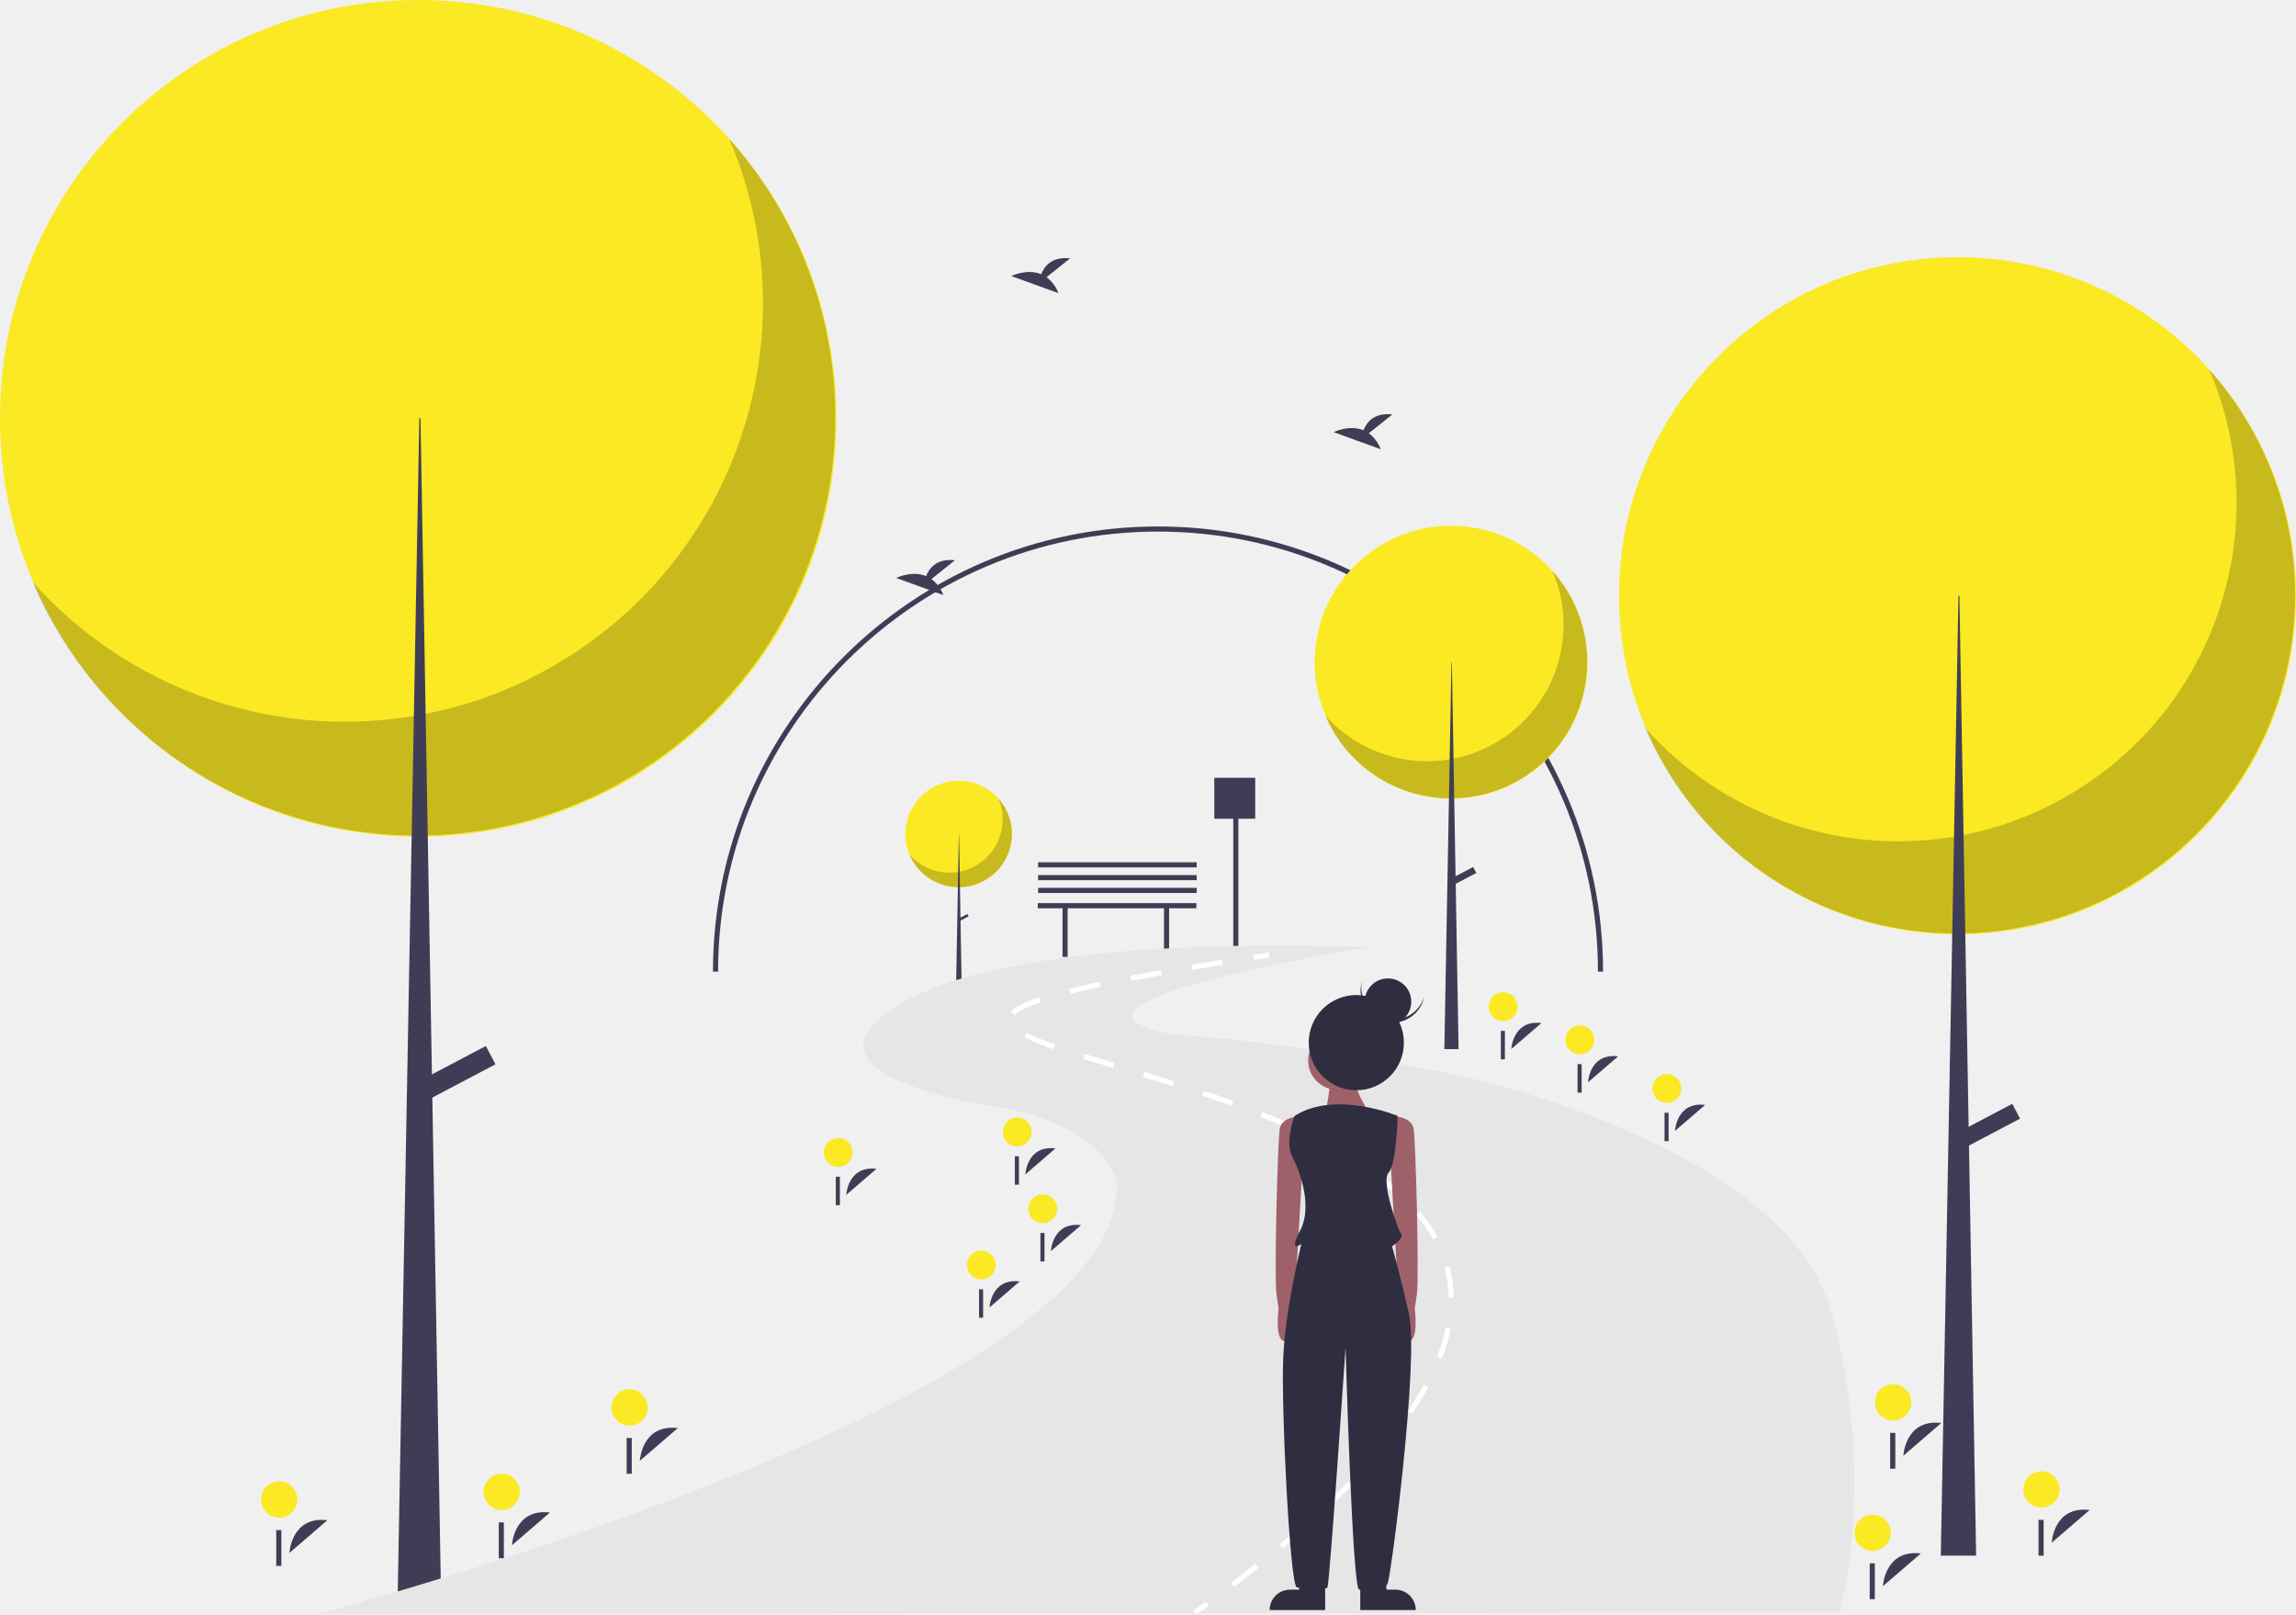
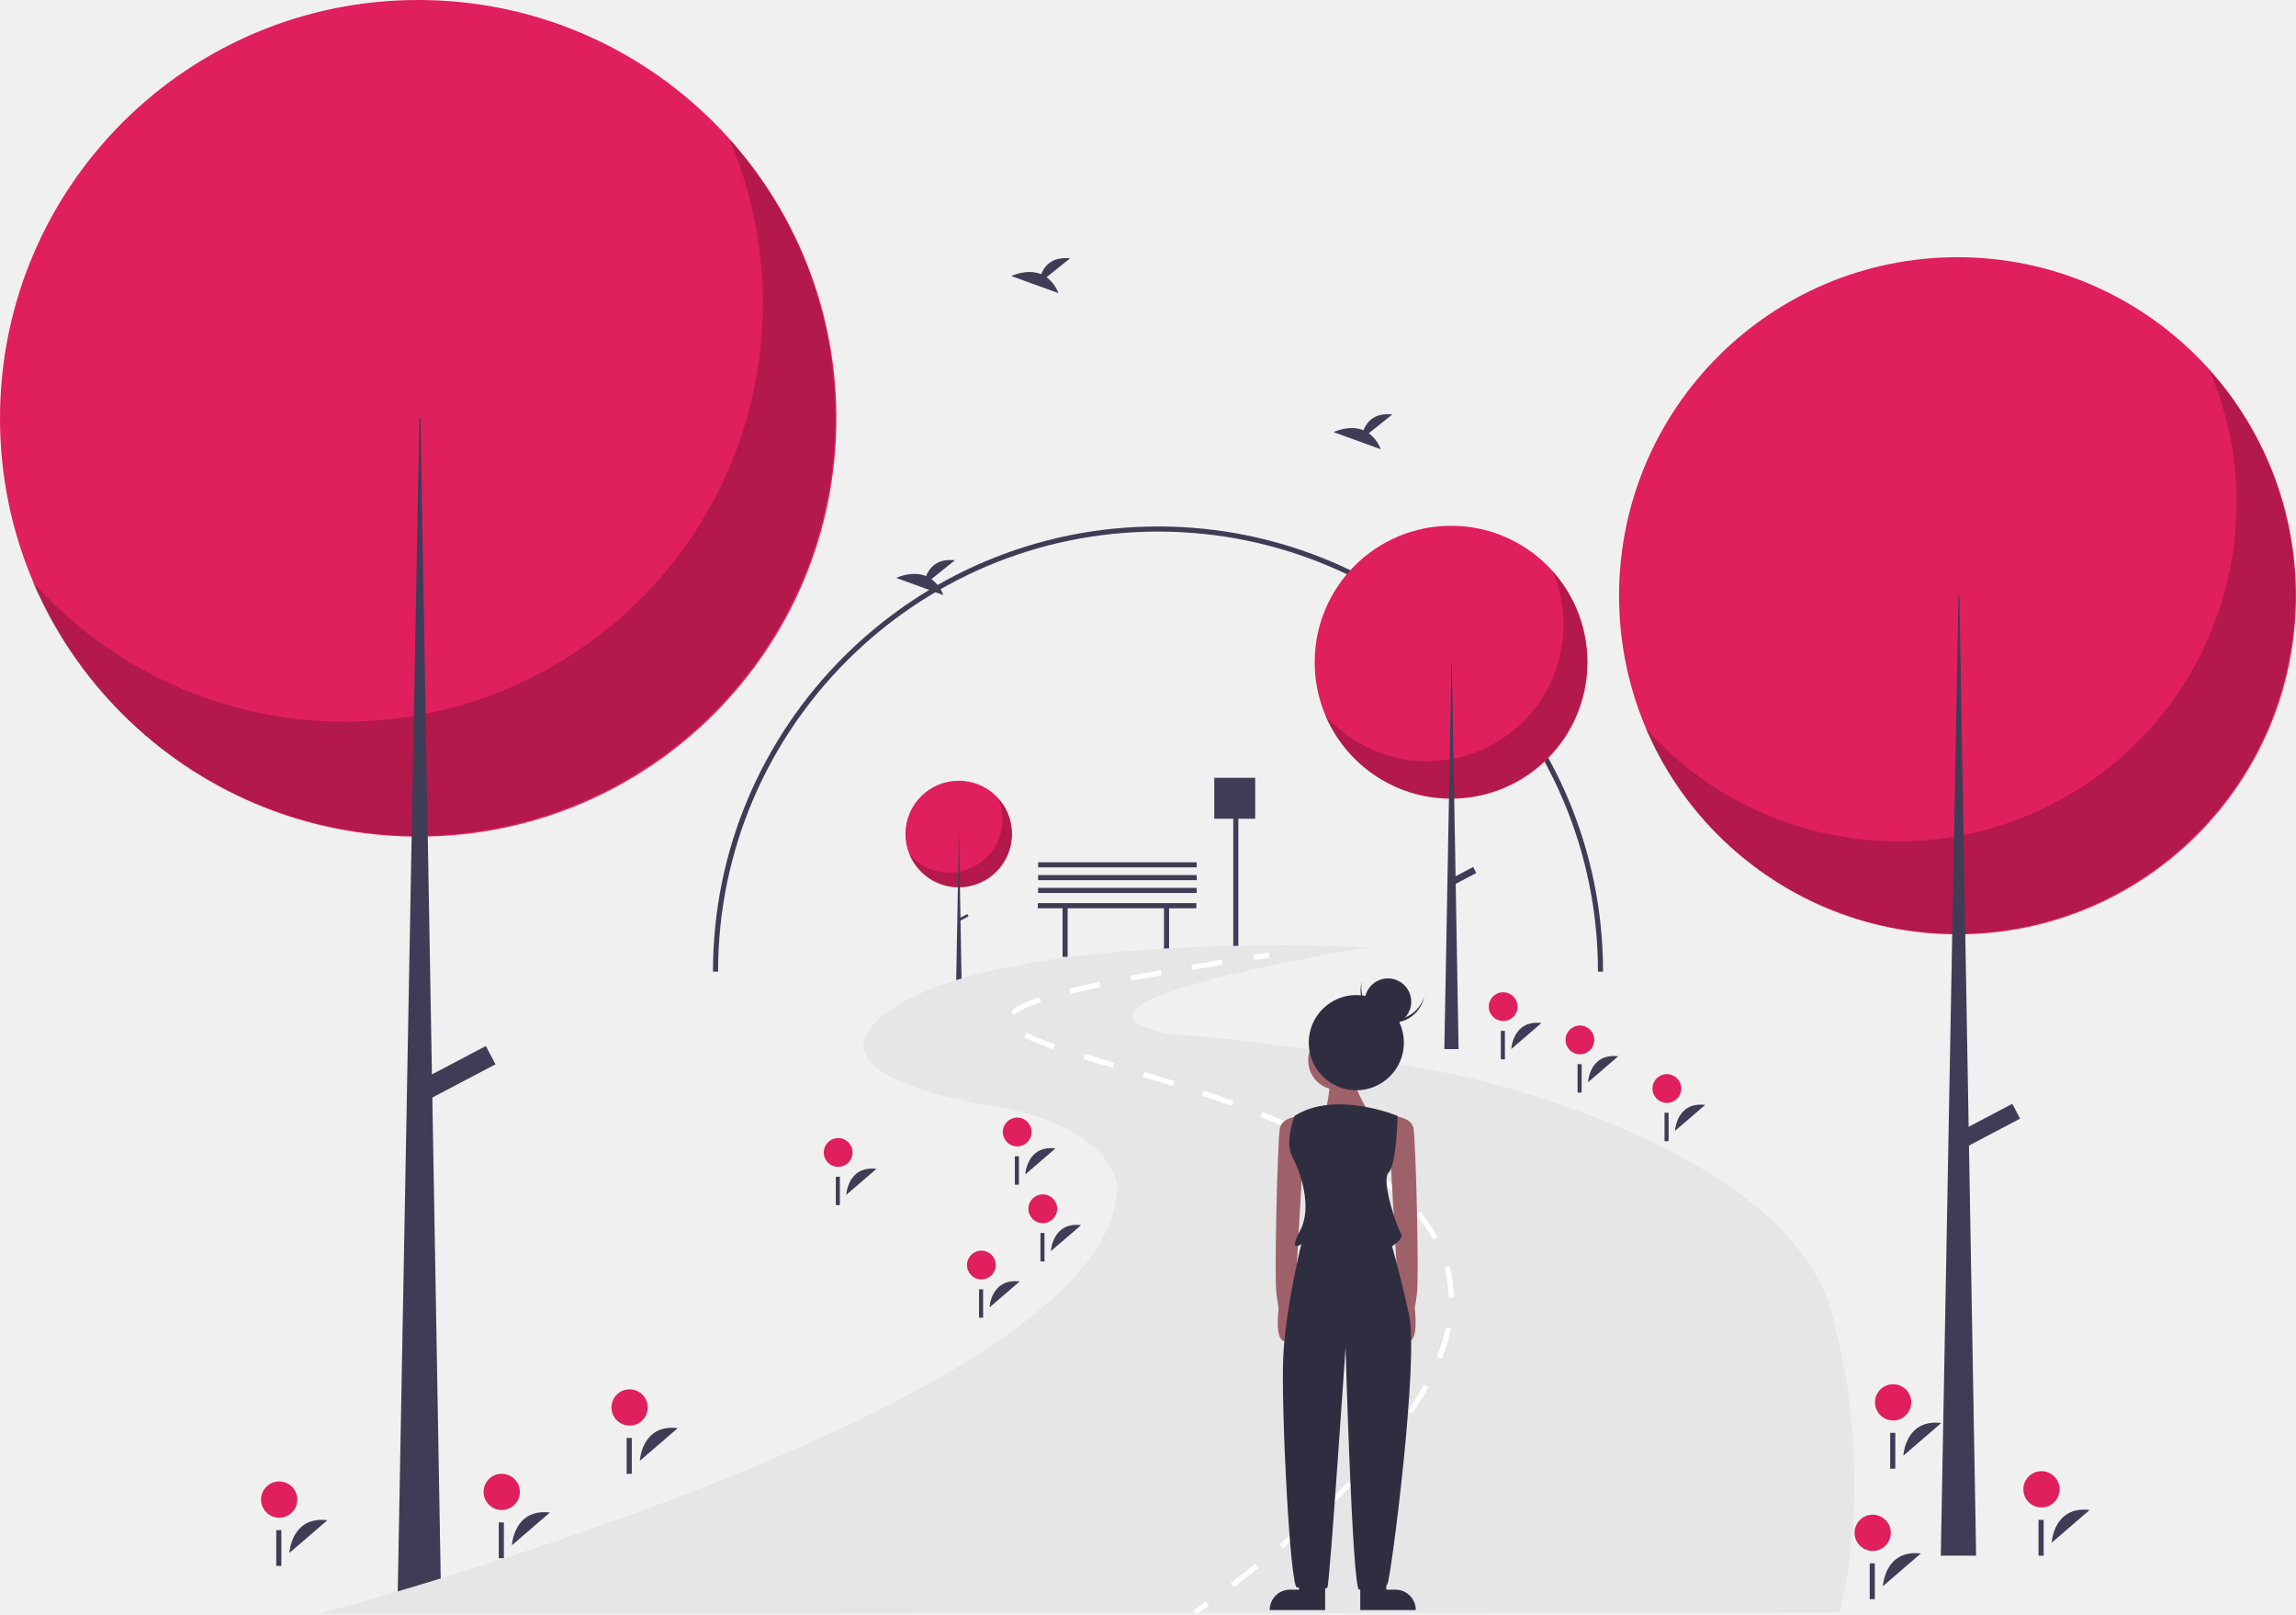
<svg xmlns="http://www.w3.org/2000/svg" id="add8efa2-ea20-4a06-887e-6413c87b31a4" data-name="Layer 1" width="885.87" height="622.804" viewBox="0 0 885.87 622.804">
  <polygon points="461.601 348.37 400.416 348.37 400.416 350.344 409.958 350.344 409.958 369.094 411.932 369.094 411.932 350.344 449.098 350.344 449.098 369.094 451.072 369.094 451.072 350.344 461.601 350.344 461.601 348.37" fill="#3f3d56" />
  <polygon points="484.299 300.014 468.509 300.014 468.509 315.803 475.829 315.803 475.829 369.007 477.803 369.007 477.803 315.803 484.299 315.803 484.299 300.014" fill="#3f3d56" />
  <rect x="400.536" y="342.465" width="61.185" height="1.974" fill="#3f3d56" />
  <rect x="400.536" y="337.531" width="61.185" height="1.974" fill="#3f3d56" />
  <rect x="400.536" y="332.596" width="61.185" height="1.974" fill="#3f3d56" />
  <path d="M775.577,513.38h-1.974c0-93.595-76.145-169.74-169.74-169.74-93.595,0-169.74,76.145-169.74,169.74H432.15c0-94.683,77.031-171.714,171.714-171.714C698.547,341.667,775.577,418.697,775.577,513.38Z" transform="translate(-157.065 -138.5978)" fill="#3f3d56" />
-   <circle cx="161.352" cy="161.352" r="161.352" fill="#fae923" />
+   <circle cx="161.352" cy="161.352" r="161.352" fill="#e01f5d" />
  <path d="M438.44,192.179a161.364,161.364,0,0,1-268.86,170.77,161.366,161.366,0,1,0,268.86-170.77Z" transform="translate(-157.065 -138.5978)" opacity="0.2" />
  <polygon points="161.795 161.352 162.238 161.352 170.217 618.811 153.373 618.811 161.795 161.352" fill="#3f3d56" />
  <rect x="329.055" y="537.545" width="7.979" height="30.143" transform="translate(509.8146 -138.121) rotate(62.23413)" fill="#3f3d56" />
-   <circle cx="755.276" cy="229.806" r="130.593" fill="#fae923" />
+   <circle cx="755.276" cy="229.806" r="130.593" fill="#e01f5d" />
  <path d="M1009.485,281.178a130.604,130.604,0,0,1-217.607,138.216A130.605,130.605,0,1,0,1009.485,281.178Z" transform="translate(-157.065 -138.5978)" opacity="0.2" />
  <polygon points="755.635 229.806 755.994 229.806 762.452 600.06 748.819 600.06 755.635 229.806" fill="#3f3d56" />
  <rect x="920.952" y="560.707" width="6.458" height="24.397" transform="translate(843.5172 -650.3558) rotate(62.23413)" fill="#3f3d56" />
-   <circle cx="369.907" cy="321.704" r="20.558" fill="#fae923" />
+   <circle cx="369.907" cy="321.704" r="20.558" fill="#e01f5d" />
  <path d="M542.265,446.57a20.56,20.56,0,0,1-34.256,21.758A20.56,20.56,0,1,0,542.265,446.57Z" transform="translate(-157.065 -138.5978)" opacity="0.2" />
  <polygon points="369.964 321.704 370.02 321.704 371.037 379.99 368.891 379.99 369.964 321.704" fill="#3f3d56" />
  <rect x="528.328" y="490.574" width="1.017" height="3.841" transform="translate(561.1959 -343.4817) rotate(62.23413)" fill="#3f3d56" />
-   <circle cx="559.878" cy="255.443" r="52.631" fill="#fae923" />
+   <circle cx="559.878" cy="255.443" r="52.631" fill="#e01f5d" />
  <path d="M756.094,358.887A52.636,52.636,0,0,1,668.394,414.591a52.636,52.636,0,1,0,87.7-55.704Z" transform="translate(-157.065 -138.5978)" opacity="0.2" />
  <polygon points="560.023 255.443 560.167 255.443 562.77 404.662 557.275 404.662 560.023 255.443" fill="#3f3d56" />
  <rect x="720.413" y="471.542" width="2.603" height="9.832" transform="translate(650.03 -522.7176) rotate(62.23413)" fill="#3f3d56" />
  <path d="M354.588,734.636s.681-14.28,14.652-12.62" transform="translate(-157.065 -138.5978)" fill="#3f3d56" />
-   <circle cx="193.576" cy="575.457" r="6.992" fill="#fae923" />
+   <circle cx="193.576" cy="575.457" r="6.992" fill="#e01f5d" />
  <rect x="192.438" y="587.231" width="1.974" height="13.816" fill="#3f3d56" />
  <path d="M403.931,702.069s.681-14.28,14.652-12.62" transform="translate(-157.065 -138.5978)" fill="#3f3d56" />
-   <circle cx="242.919" cy="542.89" r="6.992" fill="#fae923" />
+   <circle cx="242.919" cy="542.89" r="6.992" fill="#e01f5d" />
  <rect x="241.781" y="554.665" width="1.974" height="13.816" fill="#3f3d56" />
  <path d="M552.67,591.585s.541-11.342,11.637-10.023" transform="translate(-157.065 -138.5978)" fill="#3f3d56" />
-   <circle cx="392.47" cy="436.64" r="5.554" fill="#fae923" />
+   <circle cx="392.47" cy="436.64" r="5.554" fill="#e01f5d" />
  <rect x="391.566" y="445.992" width="1.568" height="10.973" fill="#3f3d56" />
  <path d="M769.779,556.058s.541-11.342,11.637-10.023" transform="translate(-157.065 -138.5978)" fill="#3f3d56" />
-   <circle cx="609.579" cy="401.113" r="5.554" fill="#fae923" />
+   <circle cx="609.579" cy="401.113" r="5.554" fill="#e01f5d" />
  <rect x="608.676" y="410.465" width="1.568" height="10.973" fill="#3f3d56" />
  <path d="M562.539,621.19s.541-11.342,11.637-10.023" transform="translate(-157.065 -138.5978)" fill="#3f3d56" />
-   <circle cx="402.338" cy="466.246" r="5.554" fill="#fae923" />
+   <circle cx="402.338" cy="466.246" r="5.554" fill="#e01f5d" />
  <rect x="401.435" y="475.598" width="1.568" height="10.973" fill="#3f3d56" />
  <path d="M538.854,642.901s.541-11.342,11.637-10.023" transform="translate(-157.065 -138.5978)" fill="#3f3d56" />
-   <circle cx="378.654" cy="487.957" r="5.554" fill="#fae923" />
+   <circle cx="378.654" cy="487.957" r="5.554" fill="#e01f5d" />
  <rect x="377.75" y="497.309" width="1.568" height="10.973" fill="#3f3d56" />
  <path d="M803.333,574.808s.541-11.342,11.637-10.023" transform="translate(-157.065 -138.5978)" fill="#3f3d56" />
-   <circle cx="643.132" cy="419.864" r="5.554" fill="#fae923" />
+   <circle cx="643.132" cy="419.864" r="5.554" fill="#e01f5d" />
  <rect x="642.229" y="429.215" width="1.568" height="10.973" fill="#3f3d56" />
  <path d="M483.59,599.48s.541-11.342,11.637-10.023" transform="translate(-157.065 -138.5978)" fill="#3f3d56" />
-   <circle cx="323.389" cy="444.535" r="5.554" fill="#fae923" />
+   <circle cx="323.389" cy="444.535" r="5.554" fill="#e01f5d" />
  <rect x="322.486" y="453.887" width="1.568" height="10.973" fill="#3f3d56" />
  <path d="M740.174,543.228s.541-11.342,11.637-10.023" transform="translate(-157.065 -138.5978)" fill="#3f3d56" />
-   <circle cx="579.973" cy="388.284" r="5.554" fill="#fae923" />
+   <circle cx="579.973" cy="388.284" r="5.554" fill="#e01f5d" />
  <rect x="579.07" y="397.636" width="1.568" height="10.973" fill="#3f3d56" />
  <path d="M268.731,737.596s.681-14.28,14.652-12.62" transform="translate(-157.065 -138.5978)" fill="#3f3d56" />
-   <circle cx="107.719" cy="578.417" r="6.992" fill="#fae923" />
+   <circle cx="107.719" cy="578.417" r="6.992" fill="#e01f5d" />
  <rect x="106.581" y="590.192" width="1.974" height="13.816" fill="#3f3d56" />
  <path d="M948.678,733.649s.681-14.28,14.652-12.62" transform="translate(-157.065 -138.5978)" fill="#3f3d56" />
-   <circle cx="787.666" cy="574.47" r="6.992" fill="#fae923" />
+   <circle cx="787.666" cy="574.47" r="6.992" fill="#e01f5d" />
  <rect x="786.528" y="586.244" width="1.974" height="13.816" fill="#3f3d56" />
  <path d="M891.44,700.096s.681-14.28,14.652-12.62" transform="translate(-157.065 -138.5978)" fill="#3f3d56" />
-   <circle cx="730.428" cy="540.917" r="6.992" fill="#fae923" />
+   <circle cx="730.428" cy="540.917" r="6.992" fill="#e01f5d" />
  <rect x="729.29" y="552.691" width="1.974" height="13.816" fill="#3f3d56" />
  <path d="M883.546,750.425s.681-14.28,14.652-12.62" transform="translate(-157.065 -138.5978)" fill="#3f3d56" />
-   <circle cx="722.533" cy="591.246" r="6.992" fill="#fae923" />
+   <circle cx="722.533" cy="591.246" r="6.992" fill="#e01f5d" />
  <rect x="721.395" y="603.021" width="1.974" height="13.816" fill="#3f3d56" />
  <path d="M280.091,761.083S590.953,679.173,587.992,595.29c-5.428-23.191-42.928-29.112-42.928-29.112s-88.817-11.842-40.461-40.461,180.596-21.711,180.596-21.711-136.187,21.711-75.988,33.553c48.356,2.961,110.528,15.79,110.528,15.79S846.056,579.994,863.82,645.126s2.961,115.463,2.961,115.463Z" transform="translate(-157.065 -138.5978)" fill="#e6e6e6" />
  <path d="M618.673,761.402l-1.164-1.627q2.467-1.764,4.859-3.508l1.178,1.617Q621.144,759.632,618.673,761.402Z" transform="translate(-157.065 -138.5978)" fill="#fff" />
  <path d="M633.183,750.728l-1.207-1.594c3.231-2.447,6.414-4.909,9.46-7.317l1.24,1.568C639.619,745.803,636.425,748.273,633.183,750.728Zm18.823-14.899-1.277-1.539c3.128-2.599,6.187-5.21,9.091-7.761l1.32,1.502C658.222,730.595,655.148,733.219,652.006,735.829Zm18.032-15.869-1.369-1.459c2.985-2.8,5.863-5.603,8.555-8.332l1.424,1.404C675.939,714.32,673.041,717.142,670.038,719.96Zm16.858-17.141-1.488-1.336c2.742-3.055,5.336-6.114,7.709-9.093l1.564,1.246C692.284,696.645,689.665,699.735,686.897,702.819ZM701.85,683.952,700.197,682.825c2.325-3.407,4.423-6.809,6.234-10.109l1.754.963C706.343,677.035,704.211,680.492,701.85,683.952Zm11.5-21.214-1.861-.73a69.37,69.37,0,0,0,3.396-11.29l1.959.402A71.216,71.216,0,0,1,713.35,662.738Zm2.67-23.696a47.11,47.11,0,0,0-1.608-11.507l1.932-.521a49.173,49.173,0,0,1,1.677,11.995Zm-5.983-22.303a60.321,60.321,0,0,0-6.656-9.664l1.533-1.283a62.279,62.279,0,0,1,6.877,9.986Zm-14.92-18.104a108.362,108.362,0,0,0-9.326-7.348l1.154-1.633a110.079,110.079,0,0,1,9.498,7.484Zm-19.349-13.784c-3.271-1.923-6.801-3.842-10.487-5.703l.9-1.785c3.726,1.88,7.292,3.819,10.601,5.764Zm-21.297-10.814c-3.481-1.547-7.189-3.104-11.021-4.628l.74-1.857c3.855,1.533,7.588,3.101,11.094,4.657ZM632.235,565.157c-3.563-1.292-7.373-2.618-11.321-3.941l.635-1.896c3.964,1.329,7.789,2.66,11.368,3.957Zm-22.731-7.646c-3.485-1.1-7.237-2.257-11.471-3.539l.58-1.914c4.241,1.284,8,2.444,11.493,3.545Zm-22.979-6.993c-4.046-1.21-7.903-2.366-11.515-3.479l.589-1.912c3.606,1.112,7.458,2.267,11.499,3.475Zm-22.984-7.188a95.056,95.056,0,0,1-11.264-4.534l.899-1.787a92.764,92.764,0,0,0,11.019,4.431Zm-15.103-13.11-1.426-1.402c1.823-1.853,5.43-3.665,11.025-5.542l.636,1.896C553.457,526.921,550.013,528.62,548.438,530.22Zm21.677-8.306-.483-1.941c3.459-.861,7.399-1.763,11.712-2.679l.415,1.957C577.469,520.161,573.551,521.057,570.115,521.914Zm23.37-5.019-.375-1.965c3.685-.704,7.654-1.434,11.797-2.168l.35,1.969C601.121,515.465,597.161,516.192,593.484,516.895ZM617.054,512.7l-.33-1.973q5.653-.948,11.831-1.938l.316,1.975Q622.698,511.754,617.054,512.7Z" transform="translate(-157.065 -138.5978)" fill="#fff" />
  <path d="M640.931,508.865l-.307-1.977q2.917-.451,5.936-.911l.301,1.977Q643.843,508.414,640.931,508.865Z" transform="translate(-157.065 -138.5978)" fill="#fff" />
  <path d="M685.194,305.717l9.085-7.266c-7.058-.779-9.957,3.07-11.144,6.117-5.514-2.289-11.516.711-11.516.711l18.177,6.599A13.755,13.755,0,0,0,685.194,305.717Z" transform="translate(-157.065 -138.5978)" fill="#3f3d56" />
  <path d="M516.441,361.968l9.085-7.266c-7.058-.779-9.957,3.07-11.144,6.117-5.514-2.289-11.516.711-11.516.711l18.177,6.599A13.755,13.755,0,0,0,516.441,361.968Z" transform="translate(-157.065 -138.5978)" fill="#3f3d56" />
  <path d="M560.85,245.518l9.085-7.266c-7.058-.779-9.957,3.07-11.144,6.117-5.514-2.289-11.516.711-11.516.711l18.177,6.599A13.755,13.755,0,0,0,560.85,245.518Z" transform="translate(-157.065 -138.5978)" fill="#3f3d56" />
  <path d="M659.609,569.04s-7.869,0-8.743,4.809-2.186,57.267-1.311,63.824.874,5.246.874,5.246-1.743,12.461,2.189,13.006S656.549,641.607,656.549,641.607l3.06-53.333Z" transform="translate(-157.065 -138.5978)" fill="#9e616a" />
  <path d="M693.707,569.04s7.869,0,8.743,4.809,2.186,57.267,1.311,63.824-.874,5.246-.874,5.246,1.743,12.461-2.189,13.006S696.767,641.607,696.767,641.607l-3.06-53.333Z" transform="translate(-157.065 -138.5978)" fill="#9e616a" />
  <path d="M658.298,751.77h-3.497a7.869,7.869,0,0,0-7.869,7.869v0H668.352V749.584H658.298Z" transform="translate(-157.065 -138.5978)" fill="#2f2e41" />
  <path d="M691.958,751.77h3.497a7.869,7.869,0,0,1,7.869,7.869v0H681.904V749.584h10.055Z" transform="translate(-157.065 -138.5978)" fill="#2f2e41" />
  <circle cx="516.096" cy="409.021" r="11.366" fill="#9e616a" />
  <path d="M670.538,553.739s-1.311,14.426-3.06,15.737,18.36-.874,18.36-.874-6.994-10.492-5.683-13.989S670.538,553.739,670.538,553.739Z" transform="translate(-157.065 -138.5978)" fill="#9e616a" />
  <path d="M696.33,569.04s-24.043-10.055-39.781,0c0,0-3.934,10.055-.874,15.738s7.869,19.235,3.06,28.415.437,5.246.437,5.246-6.12,24.481-6.994,43.715,2.623,88.305,5.246,88.742,10.929,1.311,11.803,0,6.994-92.676,6.994-92.676,2.623,93.551,5.246,93.551,9.617,0,10.929-2.186,12.24-86.556,8.306-104.042-6.557-26.229-6.557-26.229,4.809-3.06,3.497-4.809-7.869-20.546-4.809-23.606S696.33,569.04,696.33,569.04Z" transform="translate(-157.065 -138.5978)" fill="#2f2e41" />
  <circle cx="523.309" cy="402.171" r="18.36" fill="#2f2e41" />
  <path d="M691.839,531.577a12.368,12.368,0,0,1-9.332-14.293c-.054.188-.104.378-.149.57a12.368,12.368,0,0,0,24.081,5.658c.045-.192.084-.385.12-.577A12.368,12.368,0,0,1,691.839,531.577Z" transform="translate(-157.065 -138.5978)" fill="#2f2e41" />
  <circle cx="535.521" cy="386.387" r="8.985" fill="#2f2e41" />
</svg>
